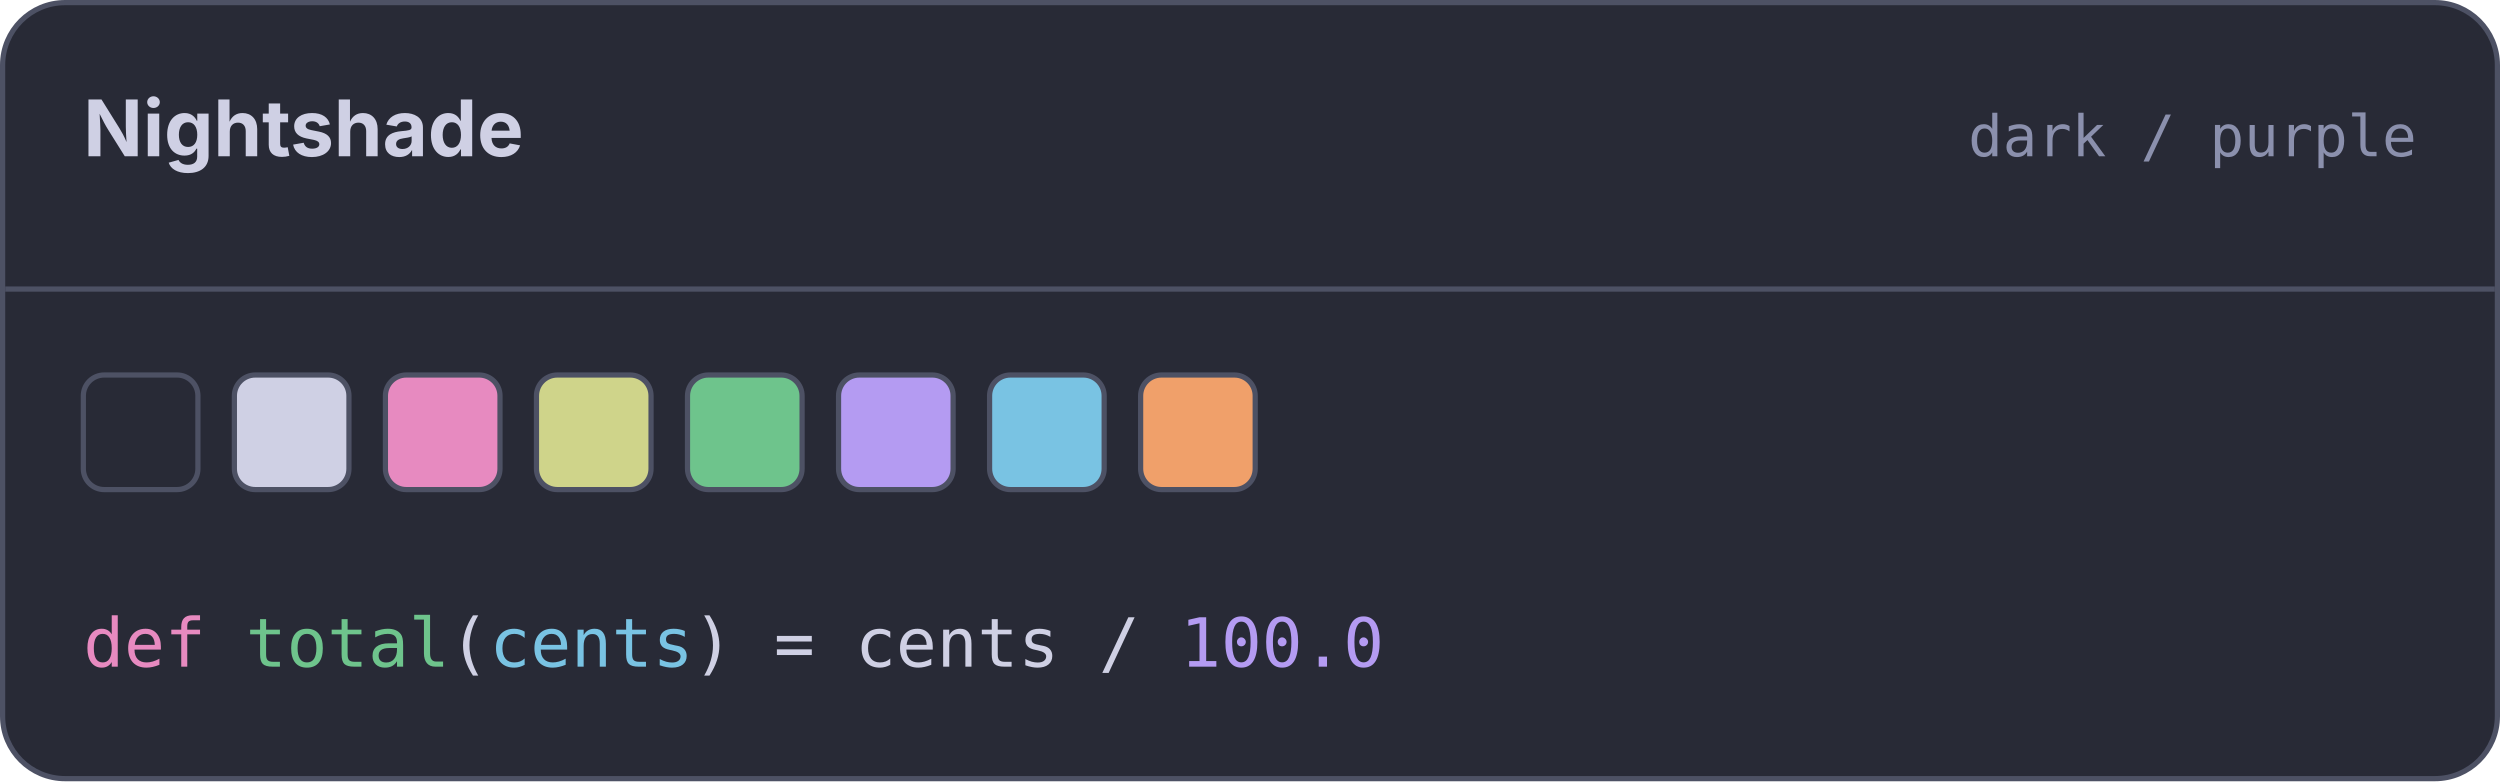
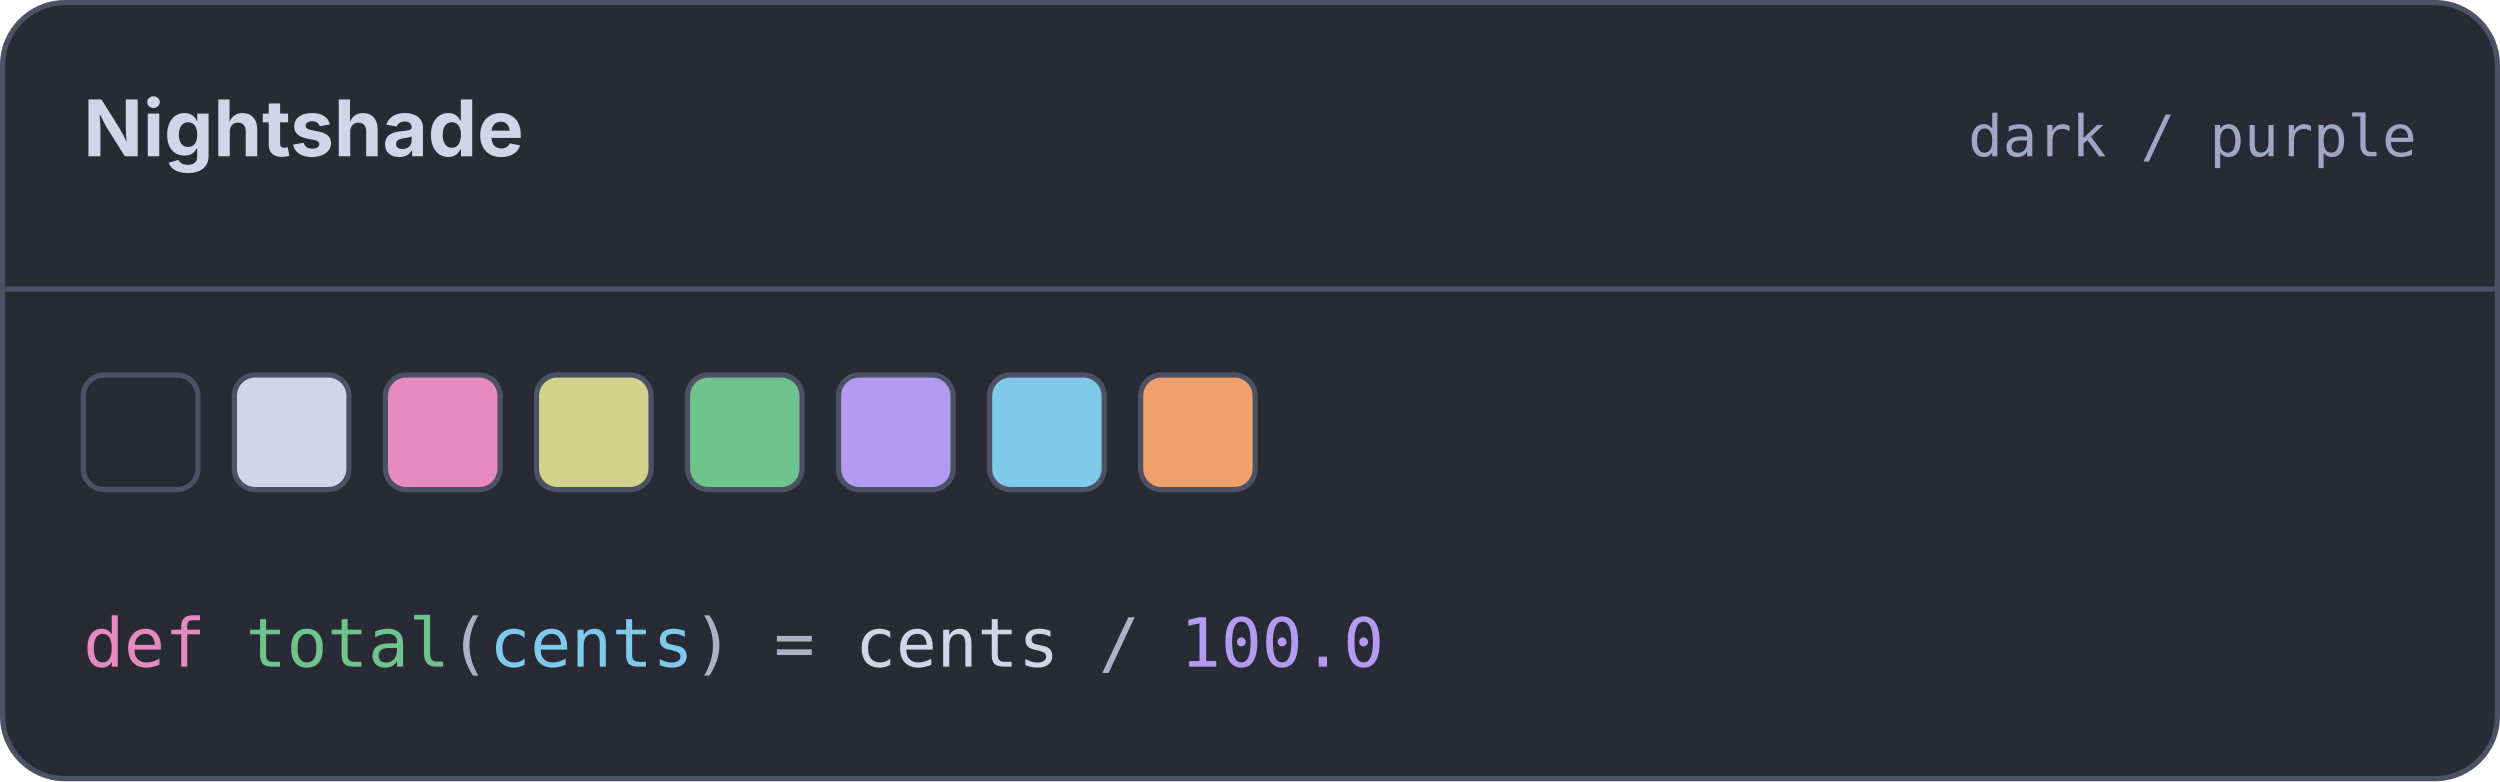
<svg xmlns="http://www.w3.org/2000/svg" width="480" height="150" viewBox="0 0 480 150" role="img" aria-labelledby="swatch-title">
  <rect x="0.5" y="0.5" width="479" height="149" rx="12" fill="#282a36" stroke="#4d5164" />
-   <text x="16" y="30" fill="#cfd0e4" font-family="system-ui, -apple-system, BlinkMacSystemFont, Segoe UI, sans-serif" font-size="15" font-weight="700">Nightshade</text>
-   <text x="464" y="30" fill="#8b90ad" font-family="ui-monospace, SFMono-Regular, Menlo, monospace" font-size="11" text-anchor="end">dark / purple</text>
+   <text x="16" y="30" fill="#d3d4e8" font-family="system-ui, -apple-system, BlinkMacSystemFont, Segoe UI, sans-serif" font-size="15" font-weight="700">Nightshade</text>
+   <text x="464" y="30" fill="#a1a6c4" font-family="ui-monospace, SFMono-Regular, Menlo, monospace" font-size="11" text-anchor="end">dark / purple</text>
  <path d="M 1 55.5 H 479" stroke="#4d5164" />
  <g font-family="ui-monospace, SFMono-Regular, Menlo, monospace" font-size="13">
    <g>
      <rect x="16" y="72" width="22" height="22" rx="4" fill="#282a36" stroke="#4d5164" />
    </g>
    <g>
-       <rect x="45" y="72" width="22" height="22" rx="4" fill="#cfd0e4" stroke="#4d5164" />
+       <rect x="45" y="72" width="22" height="22" rx="4" fill="#d3d4e8" stroke="#4d5164" />
    </g>
    <g>
      <rect x="74" y="72" width="22" height="22" rx="4" fill="#e78ac0" stroke="#4d5164" />
    </g>
    <g>
      <rect x="103" y="72" width="22" height="22" rx="4" fill="#cfd48a" stroke="#4d5164" />
    </g>
    <g>
      <rect x="132" y="72" width="22" height="22" rx="4" fill="#6ec48c" stroke="#4d5164" />
    </g>
    <g>
      <rect x="161" y="72" width="22" height="22" rx="4" fill="#b49bf2" stroke="#4d5164" />
    </g>
    <g>
-       <rect x="190" y="72" width="22" height="22" rx="4" fill="#79c3e3" stroke="#4d5164" />
+       <rect x="190" y="72" width="22" height="22" rx="4" fill="#7fc9ea" stroke="#4d5164" />
    </g>
    <g>
      <rect x="219" y="72" width="22" height="22" rx="4" fill="#f0a06a" stroke="#4d5164" />
    </g>
    <text x="16" y="128" fill="#e78ac0">def</text>
-     <text x="39.4" y="128" fill="#cfd0e4"> </text>
+     <text x="39.4" y="128" fill="#d3d4e8"> </text>
    <text x="47.2" y="128" fill="#6ec48c">total</text>
-     <text x="86.2" y="128" fill="#cfd0e4">(</text>
-     <text x="94" y="128" fill="#79c3e3">cents</text>
-     <text x="133" y="128" fill="#cfd0e4">)</text>
-     <text x="140.8" y="128" fill="#cfd0e4"> </text>
-     <text x="148.6" y="128" fill="#cfd0e4">=</text>
-     <text x="156.4" y="128" fill="#cfd0e4"> </text>
-     <text x="164.2" y="128" fill="#cfd0e4">cents</text>
-     <text x="203.2" y="128" fill="#cfd0e4"> </text>
-     <text x="211" y="128" fill="#cfd0e4">/</text>
-     <text x="218.8" y="128" fill="#cfd0e4"> </text>
+     <text x="86.2" y="128" fill="#afb0c3">(</text>
+     <text x="94" y="128" fill="#7fc9ea">cents</text>
+     <text x="133" y="128" fill="#afb0c3">)</text>
+     <text x="140.8" y="128" fill="#d3d4e8"> </text>
+     <text x="148.6" y="128" fill="#afb0c3">=</text>
+     <text x="156.4" y="128" fill="#d3d4e8"> </text>
+     <text x="164.2" y="128" fill="#d3d4e8">cents</text>
+     <text x="203.2" y="128" fill="#d3d4e8"> </text>
+     <text x="211" y="128" fill="#afb0c3">/</text>
+     <text x="218.8" y="128" fill="#d3d4e8"> </text>
    <text x="226.6" y="128" fill="#b49bf2">100.0</text>
  </g>
</svg>
